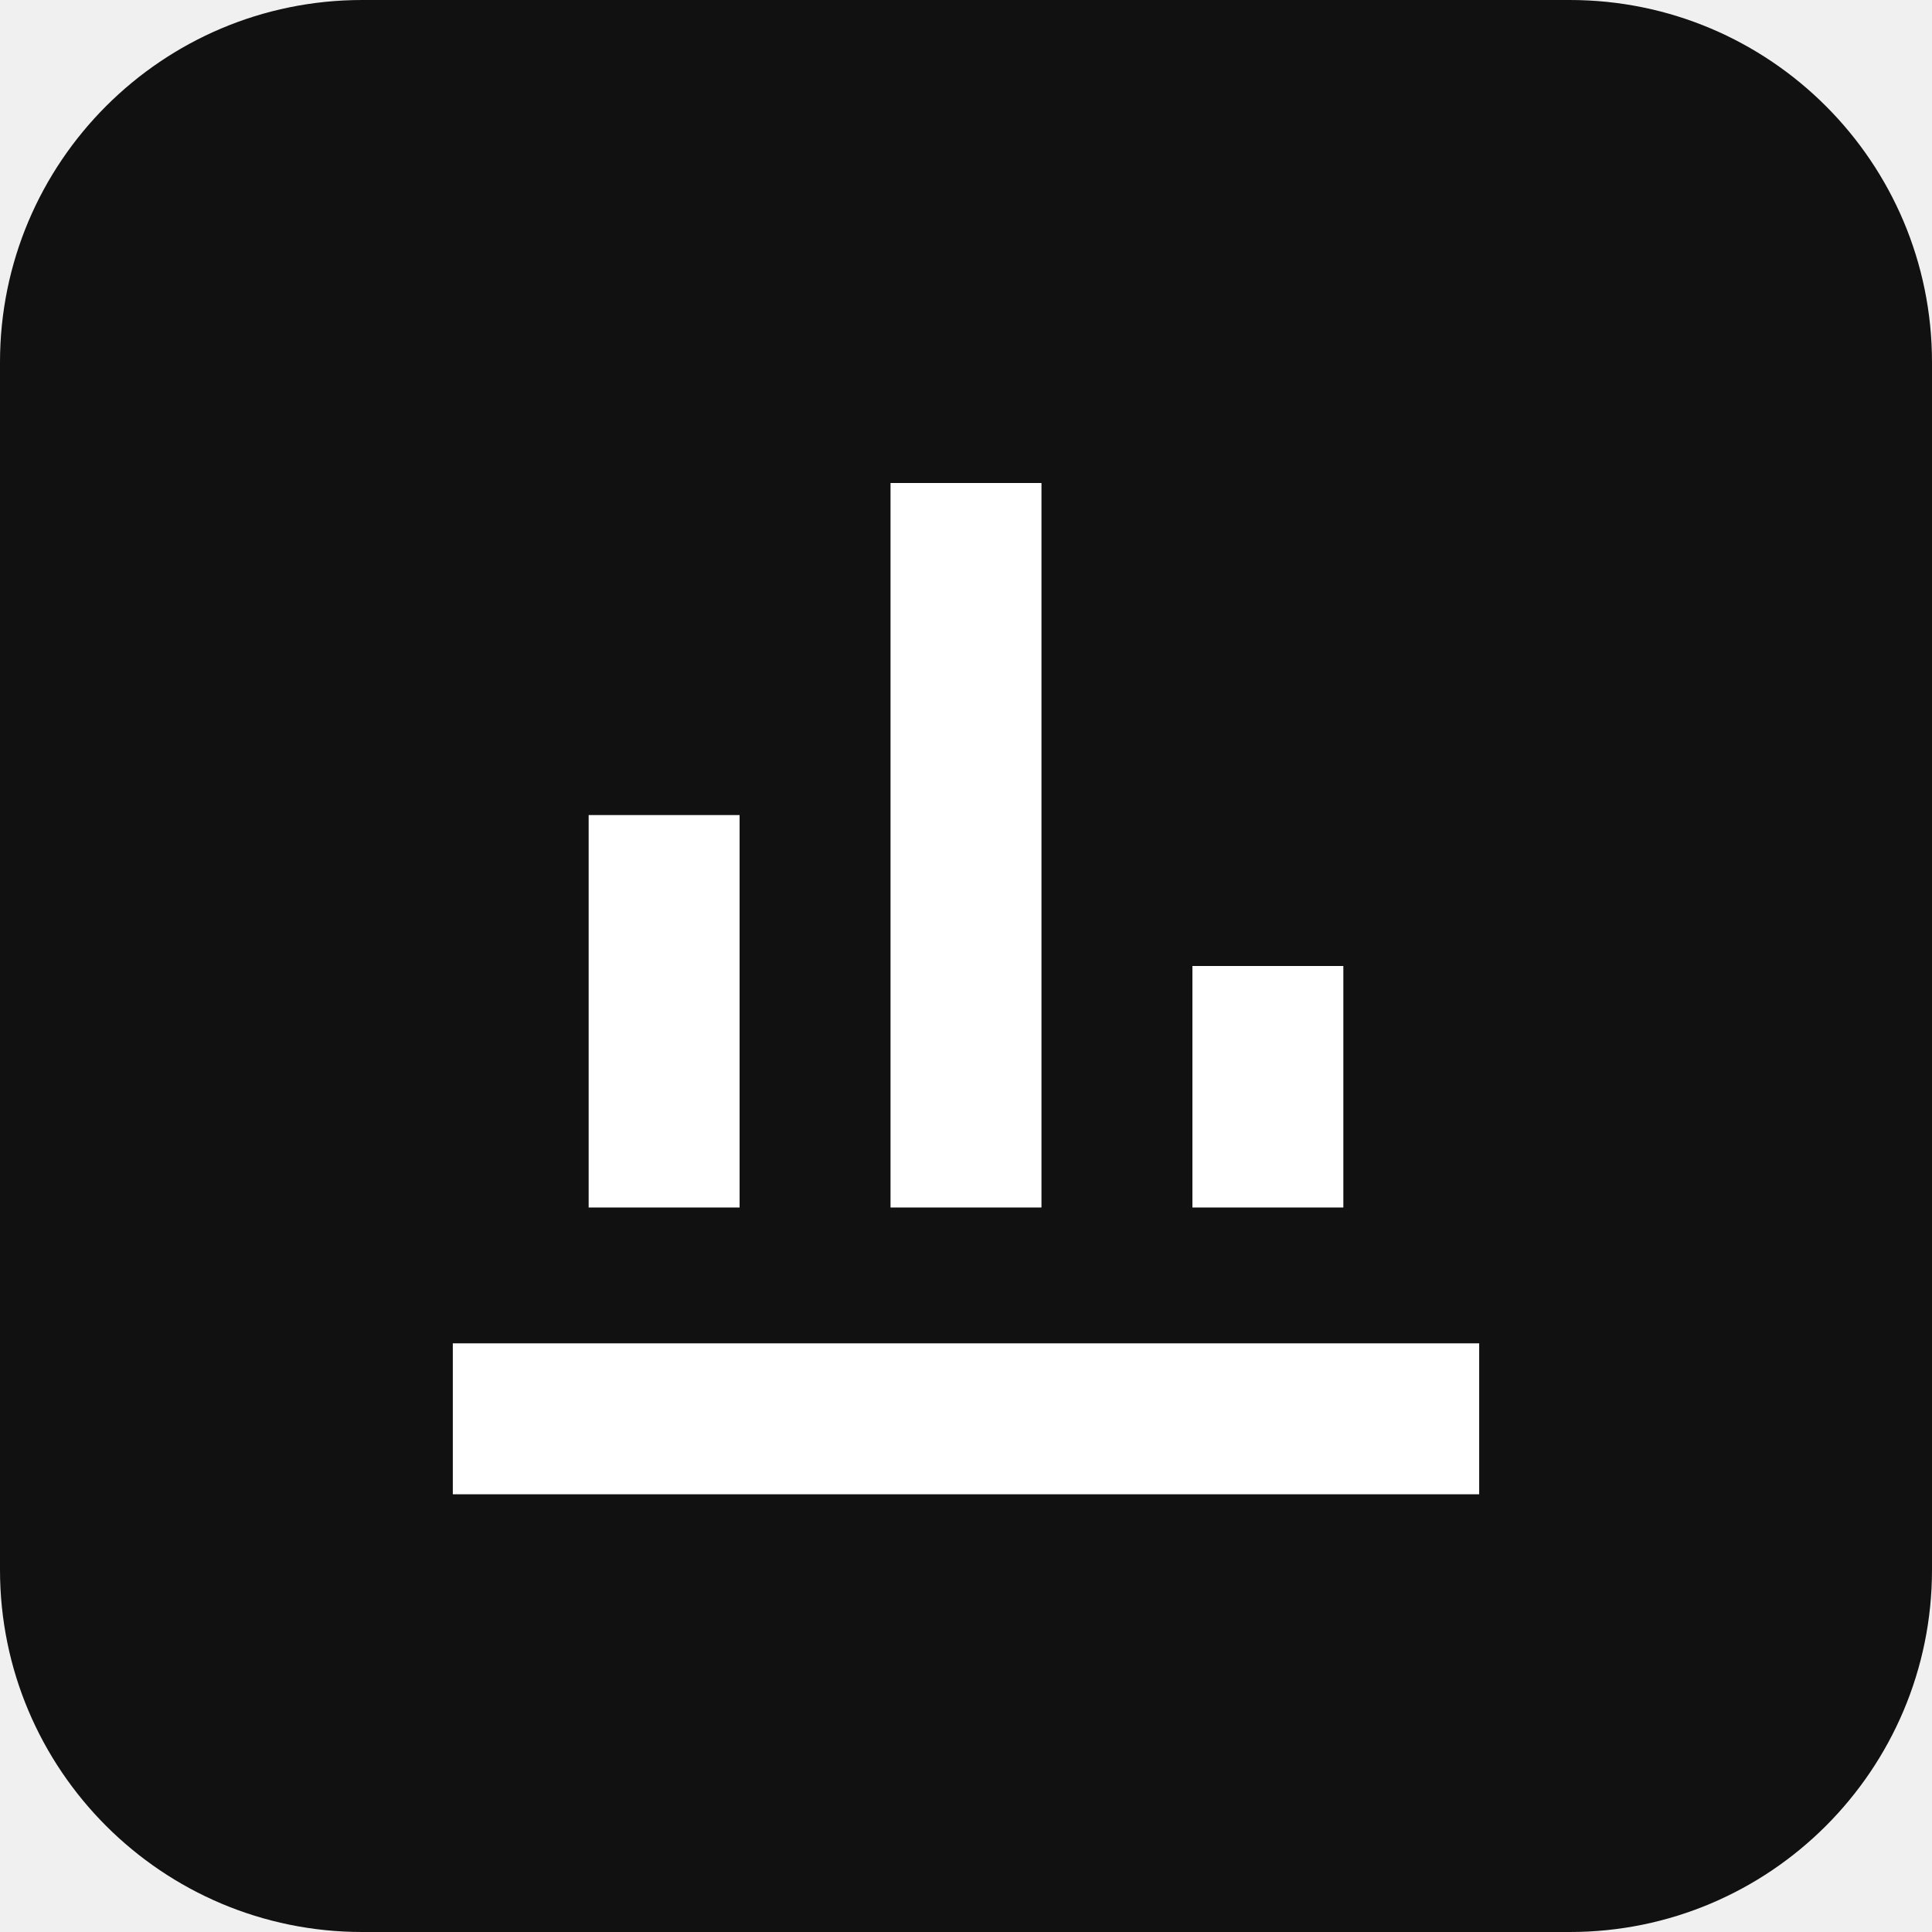
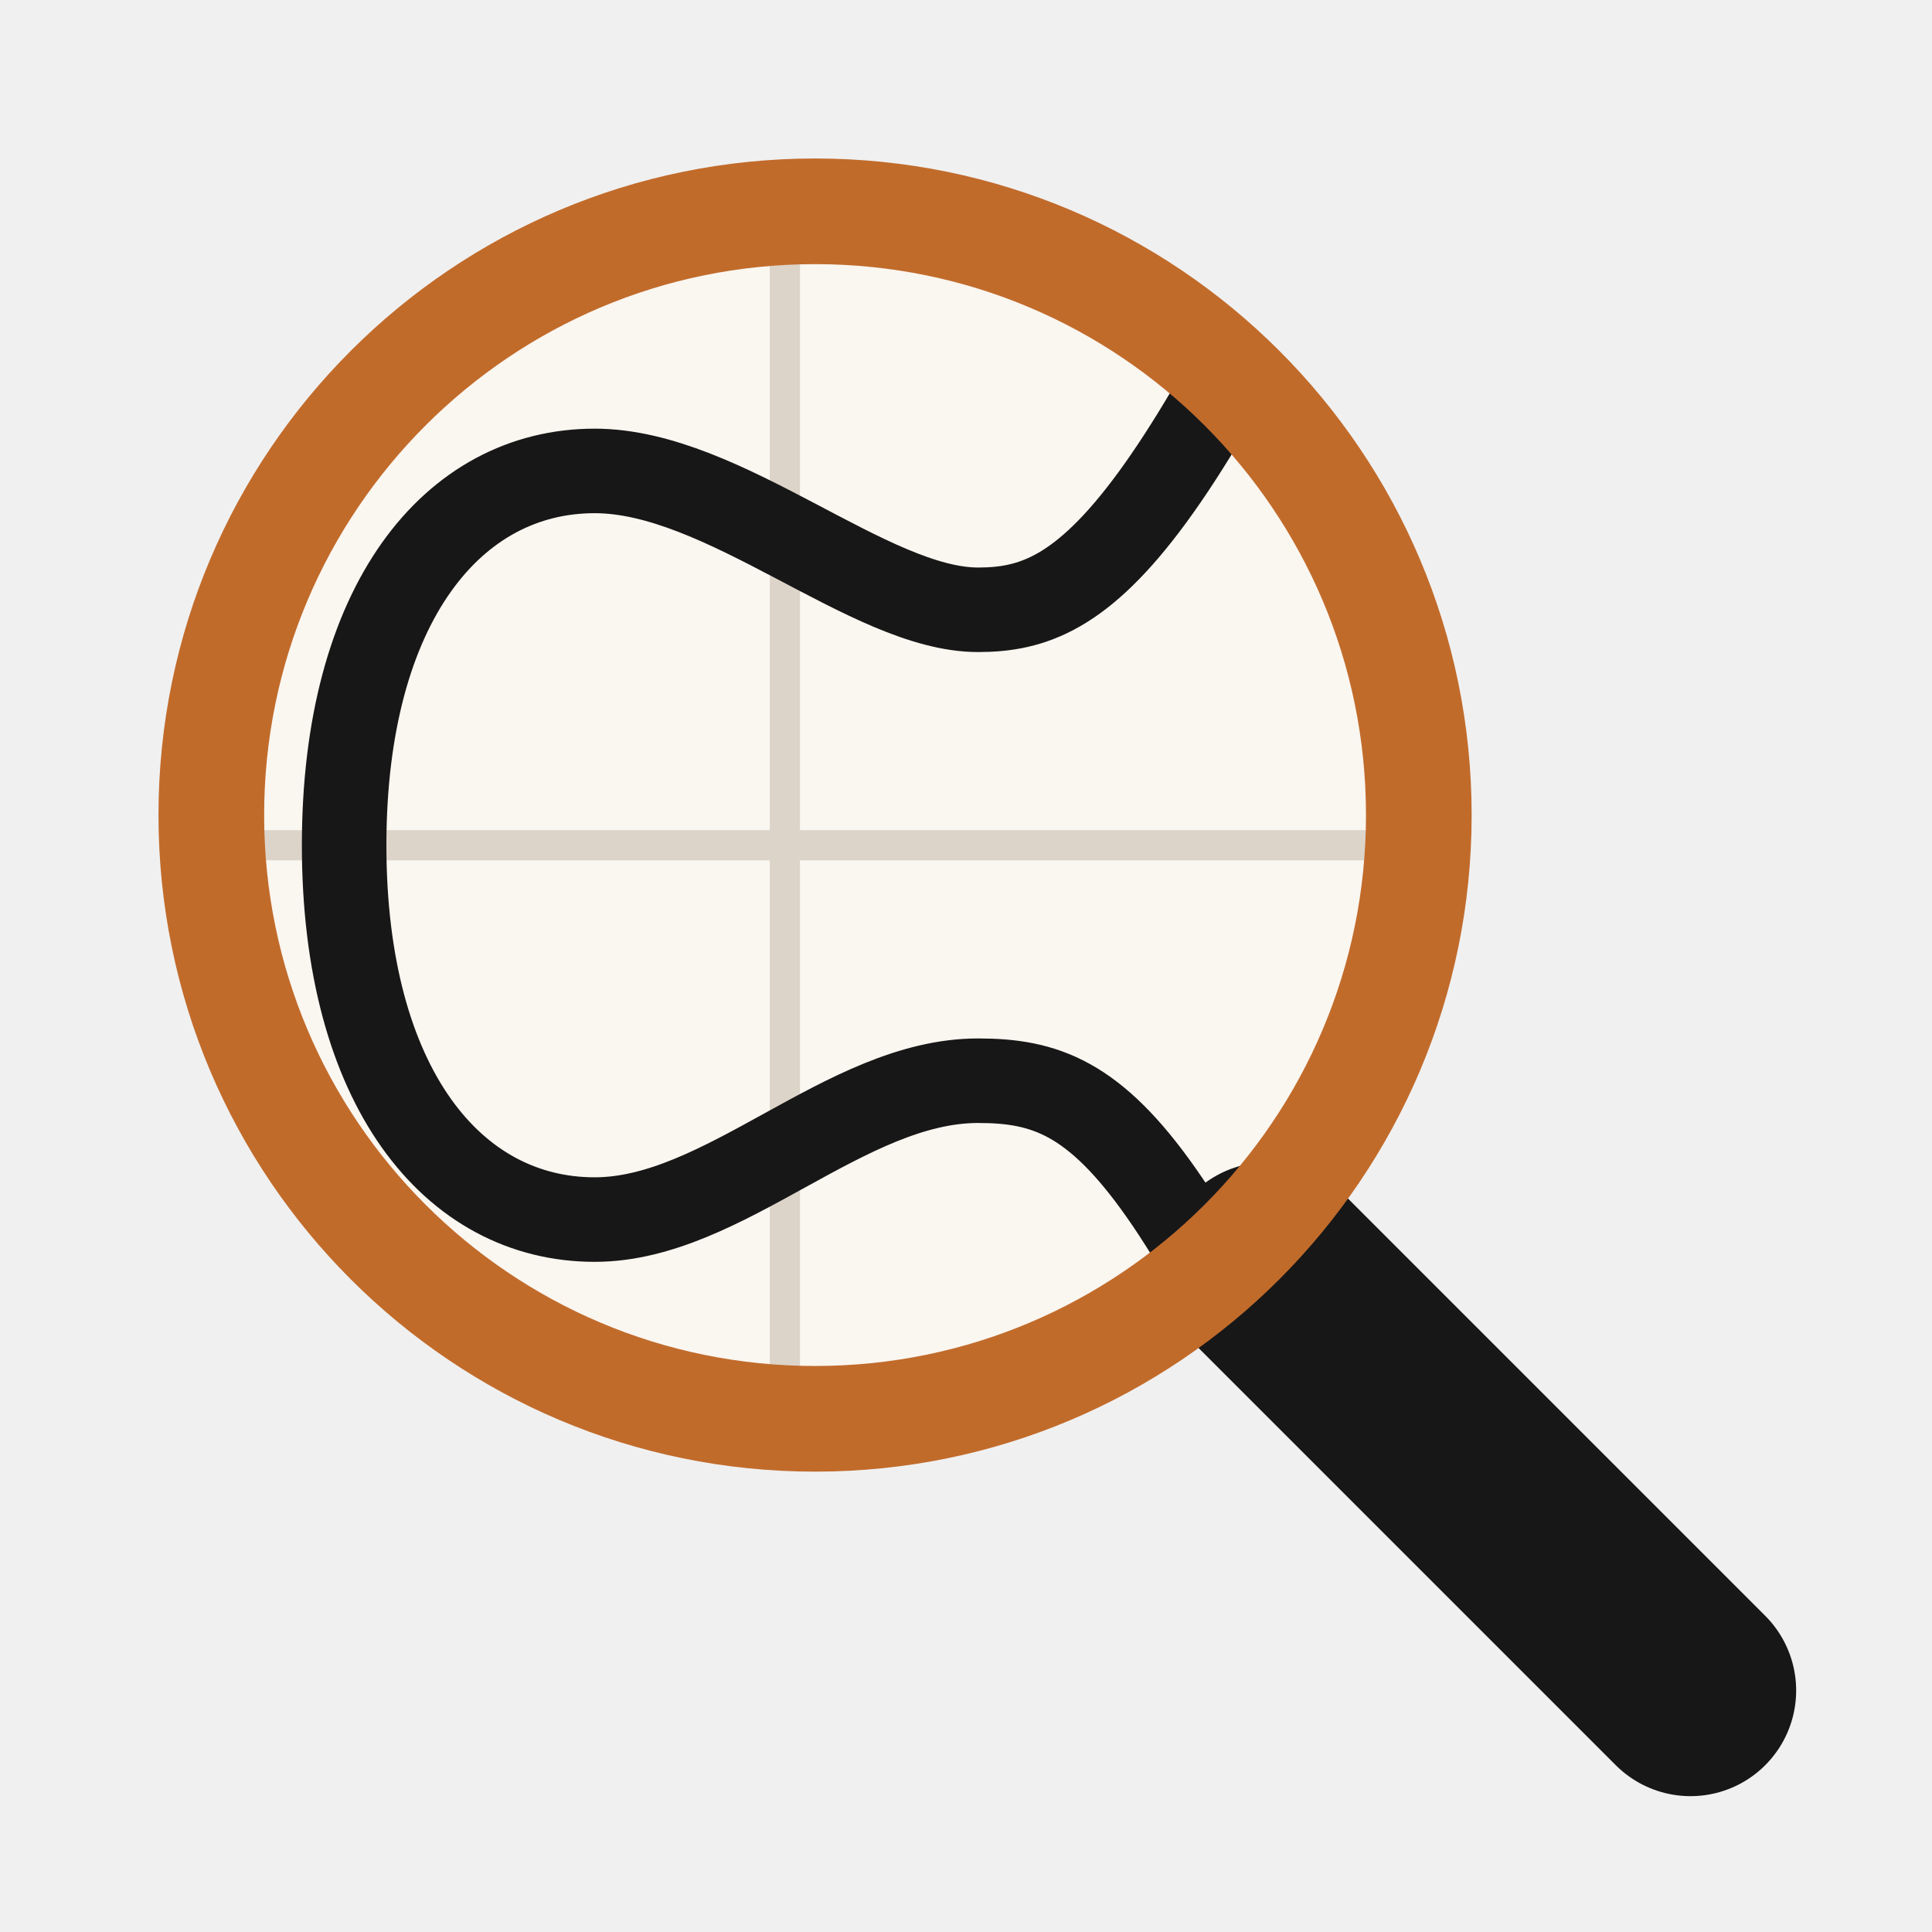
- <svg xmlns="http://www.w3.org/2000/svg" viewBox="0 0 64 64">
-   <rect width="64" height="64" rx="12" fill="#111" />
-   <path d="M15 47h34M22 40V27m10 13V16m10 24v-8" fill="none" stroke="#fff" stroke-width="5" />
+ <svg xmlns="http://www.w3.org/2000/svg" width="64" height="64" viewBox="0 0 64 64">
+   <defs>
+     <clipPath id="lens">
+       <circle cx="27" cy="27" r="20" />
+     </clipPath>
+   </defs>
+   <circle cx="27" cy="27" r="20" fill="#faf6f0" />
+   <g clip-path="url(#lens)">
+     <path d="M5 28H49M26 5V49" stroke="#ddd4c9" stroke-width="1" />
+     <path d="M48-3C39 18 36 20.2 32.4 20.2S24 15.6 19.7 15.6C15 15.6 11.4 20 11.4 28S15 40.4 19.7 40.4C24 40.4 28 35.8 32.4 35.8S39 38 48 59" fill="none" stroke="#171717" stroke-width="2.8" stroke-linecap="round" />
+   </g>
+   <path d="M42 42L56 56" stroke="#171717" stroke-width="7" stroke-linecap="round" />
+   <circle cx="27" cy="27" r="20" fill="none" stroke="#c16b2b" stroke-width="3.5" />
</svg>
